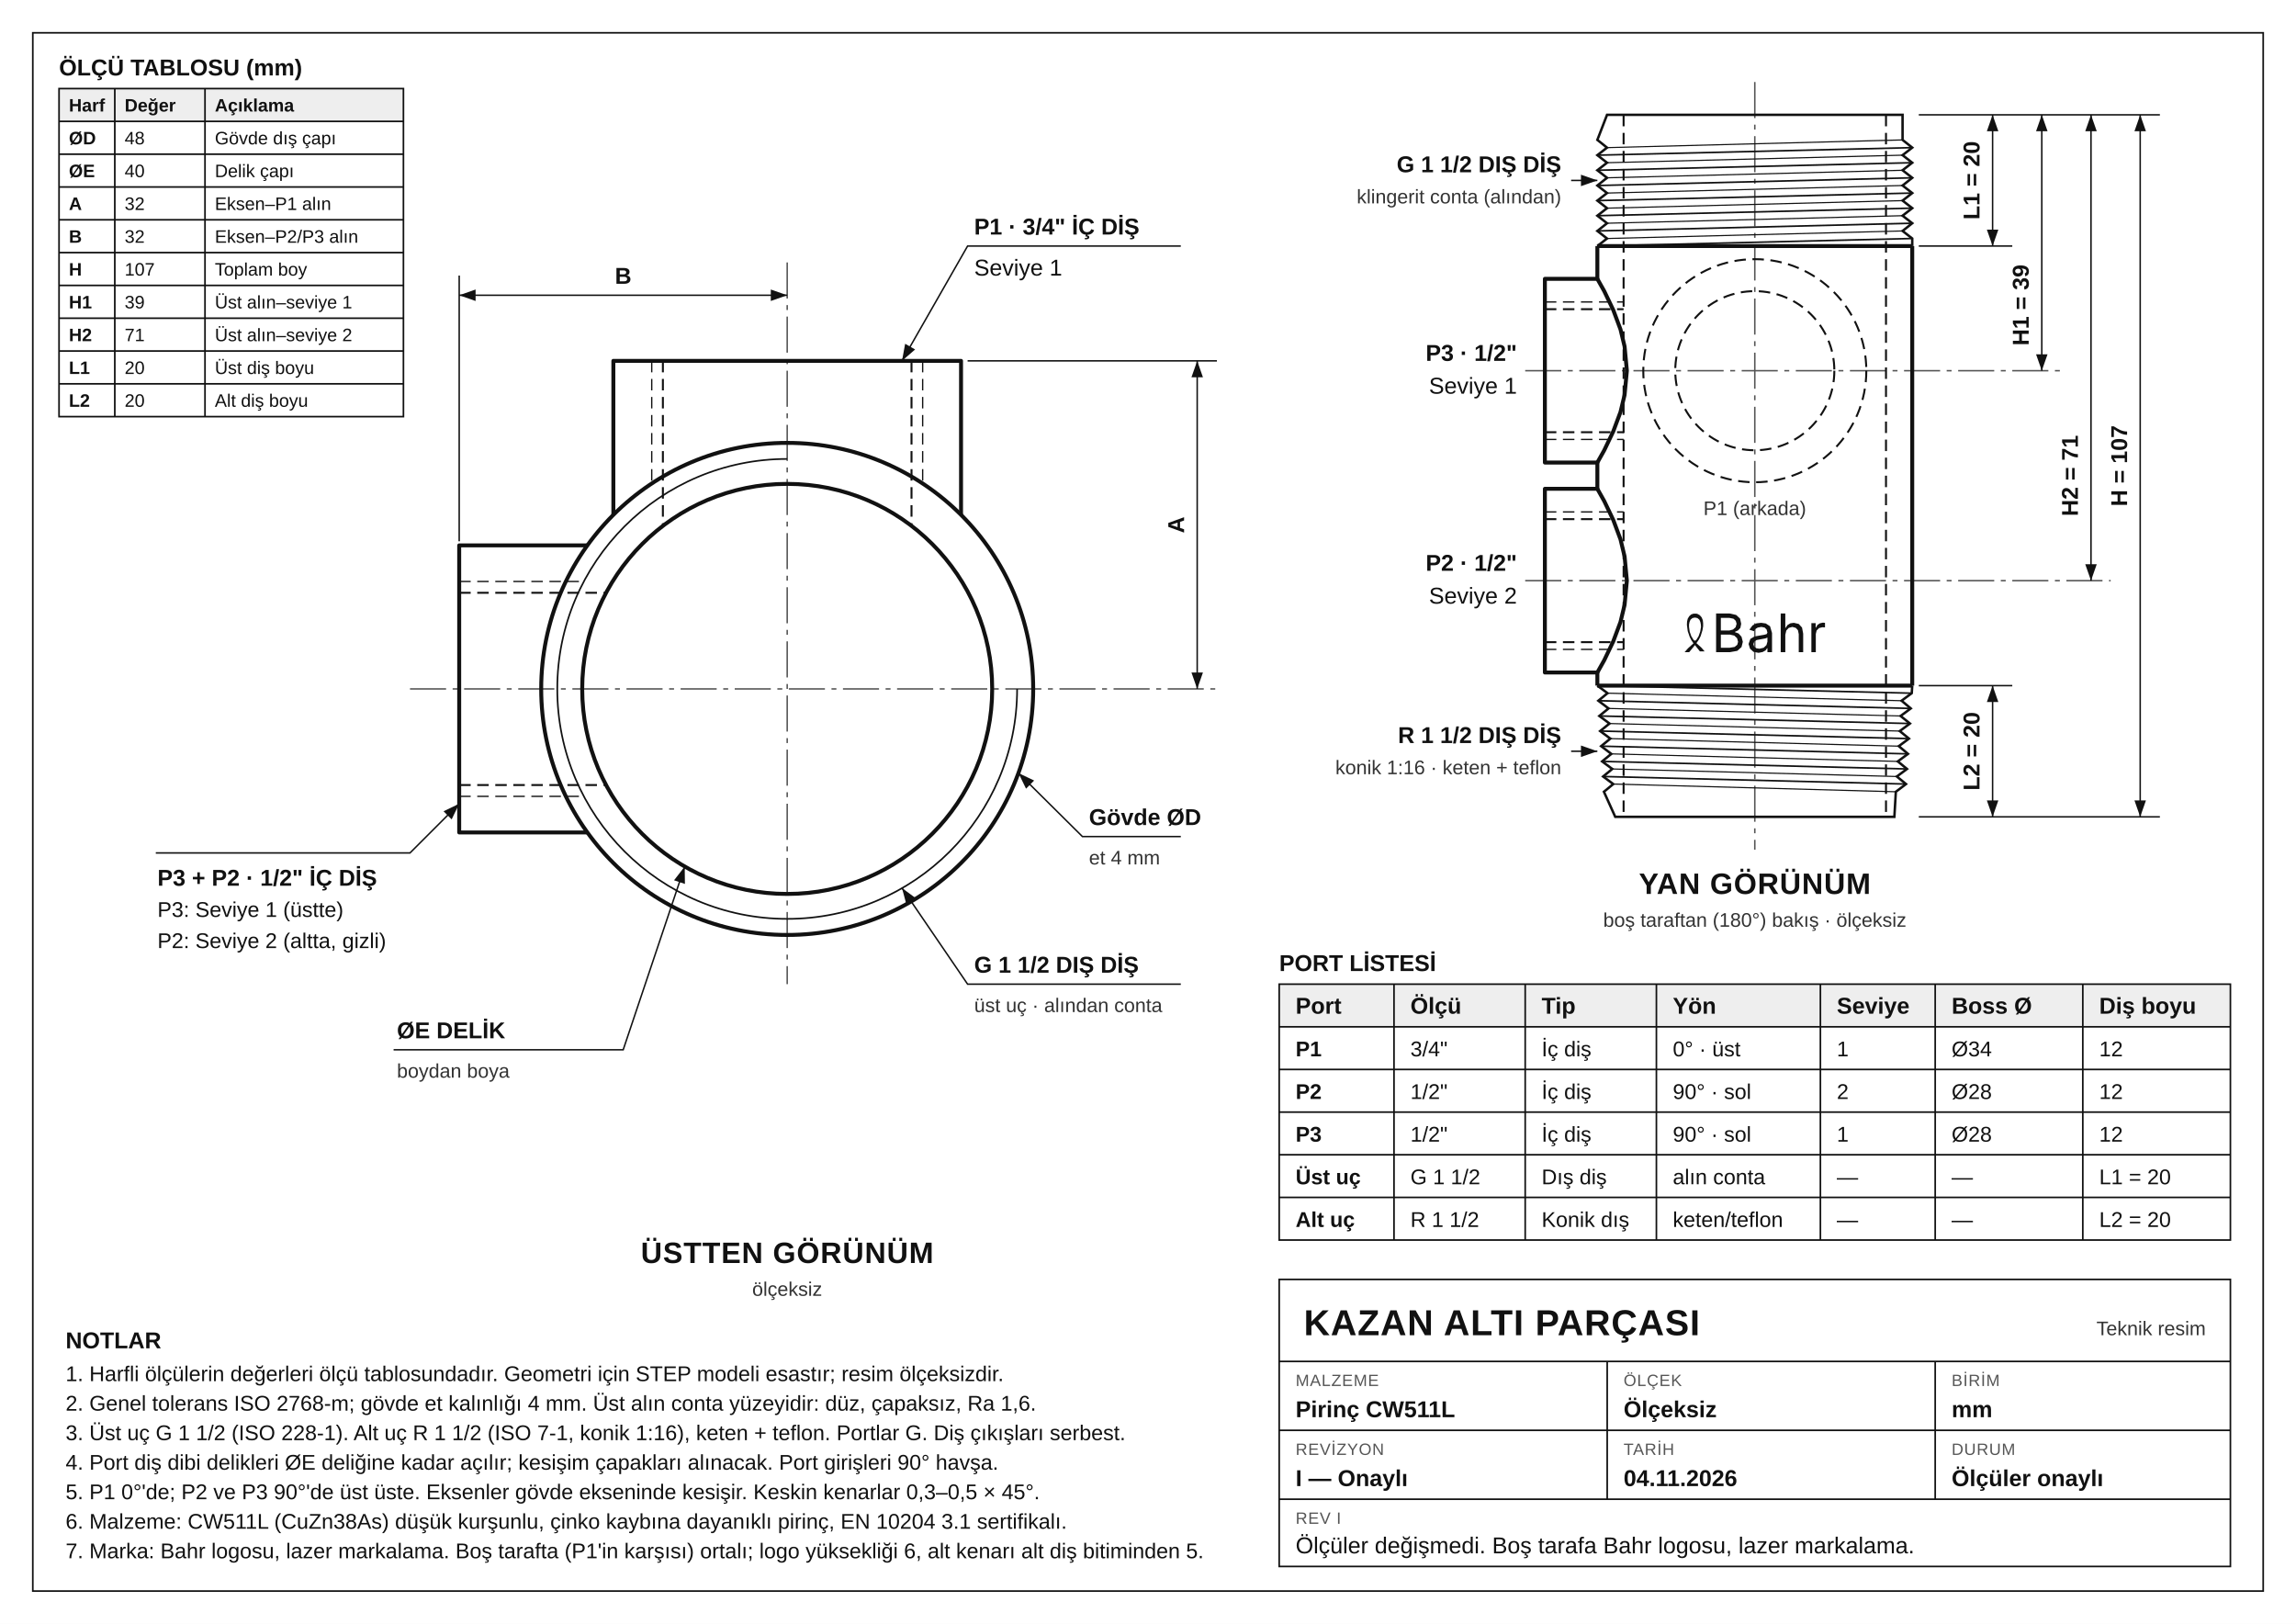
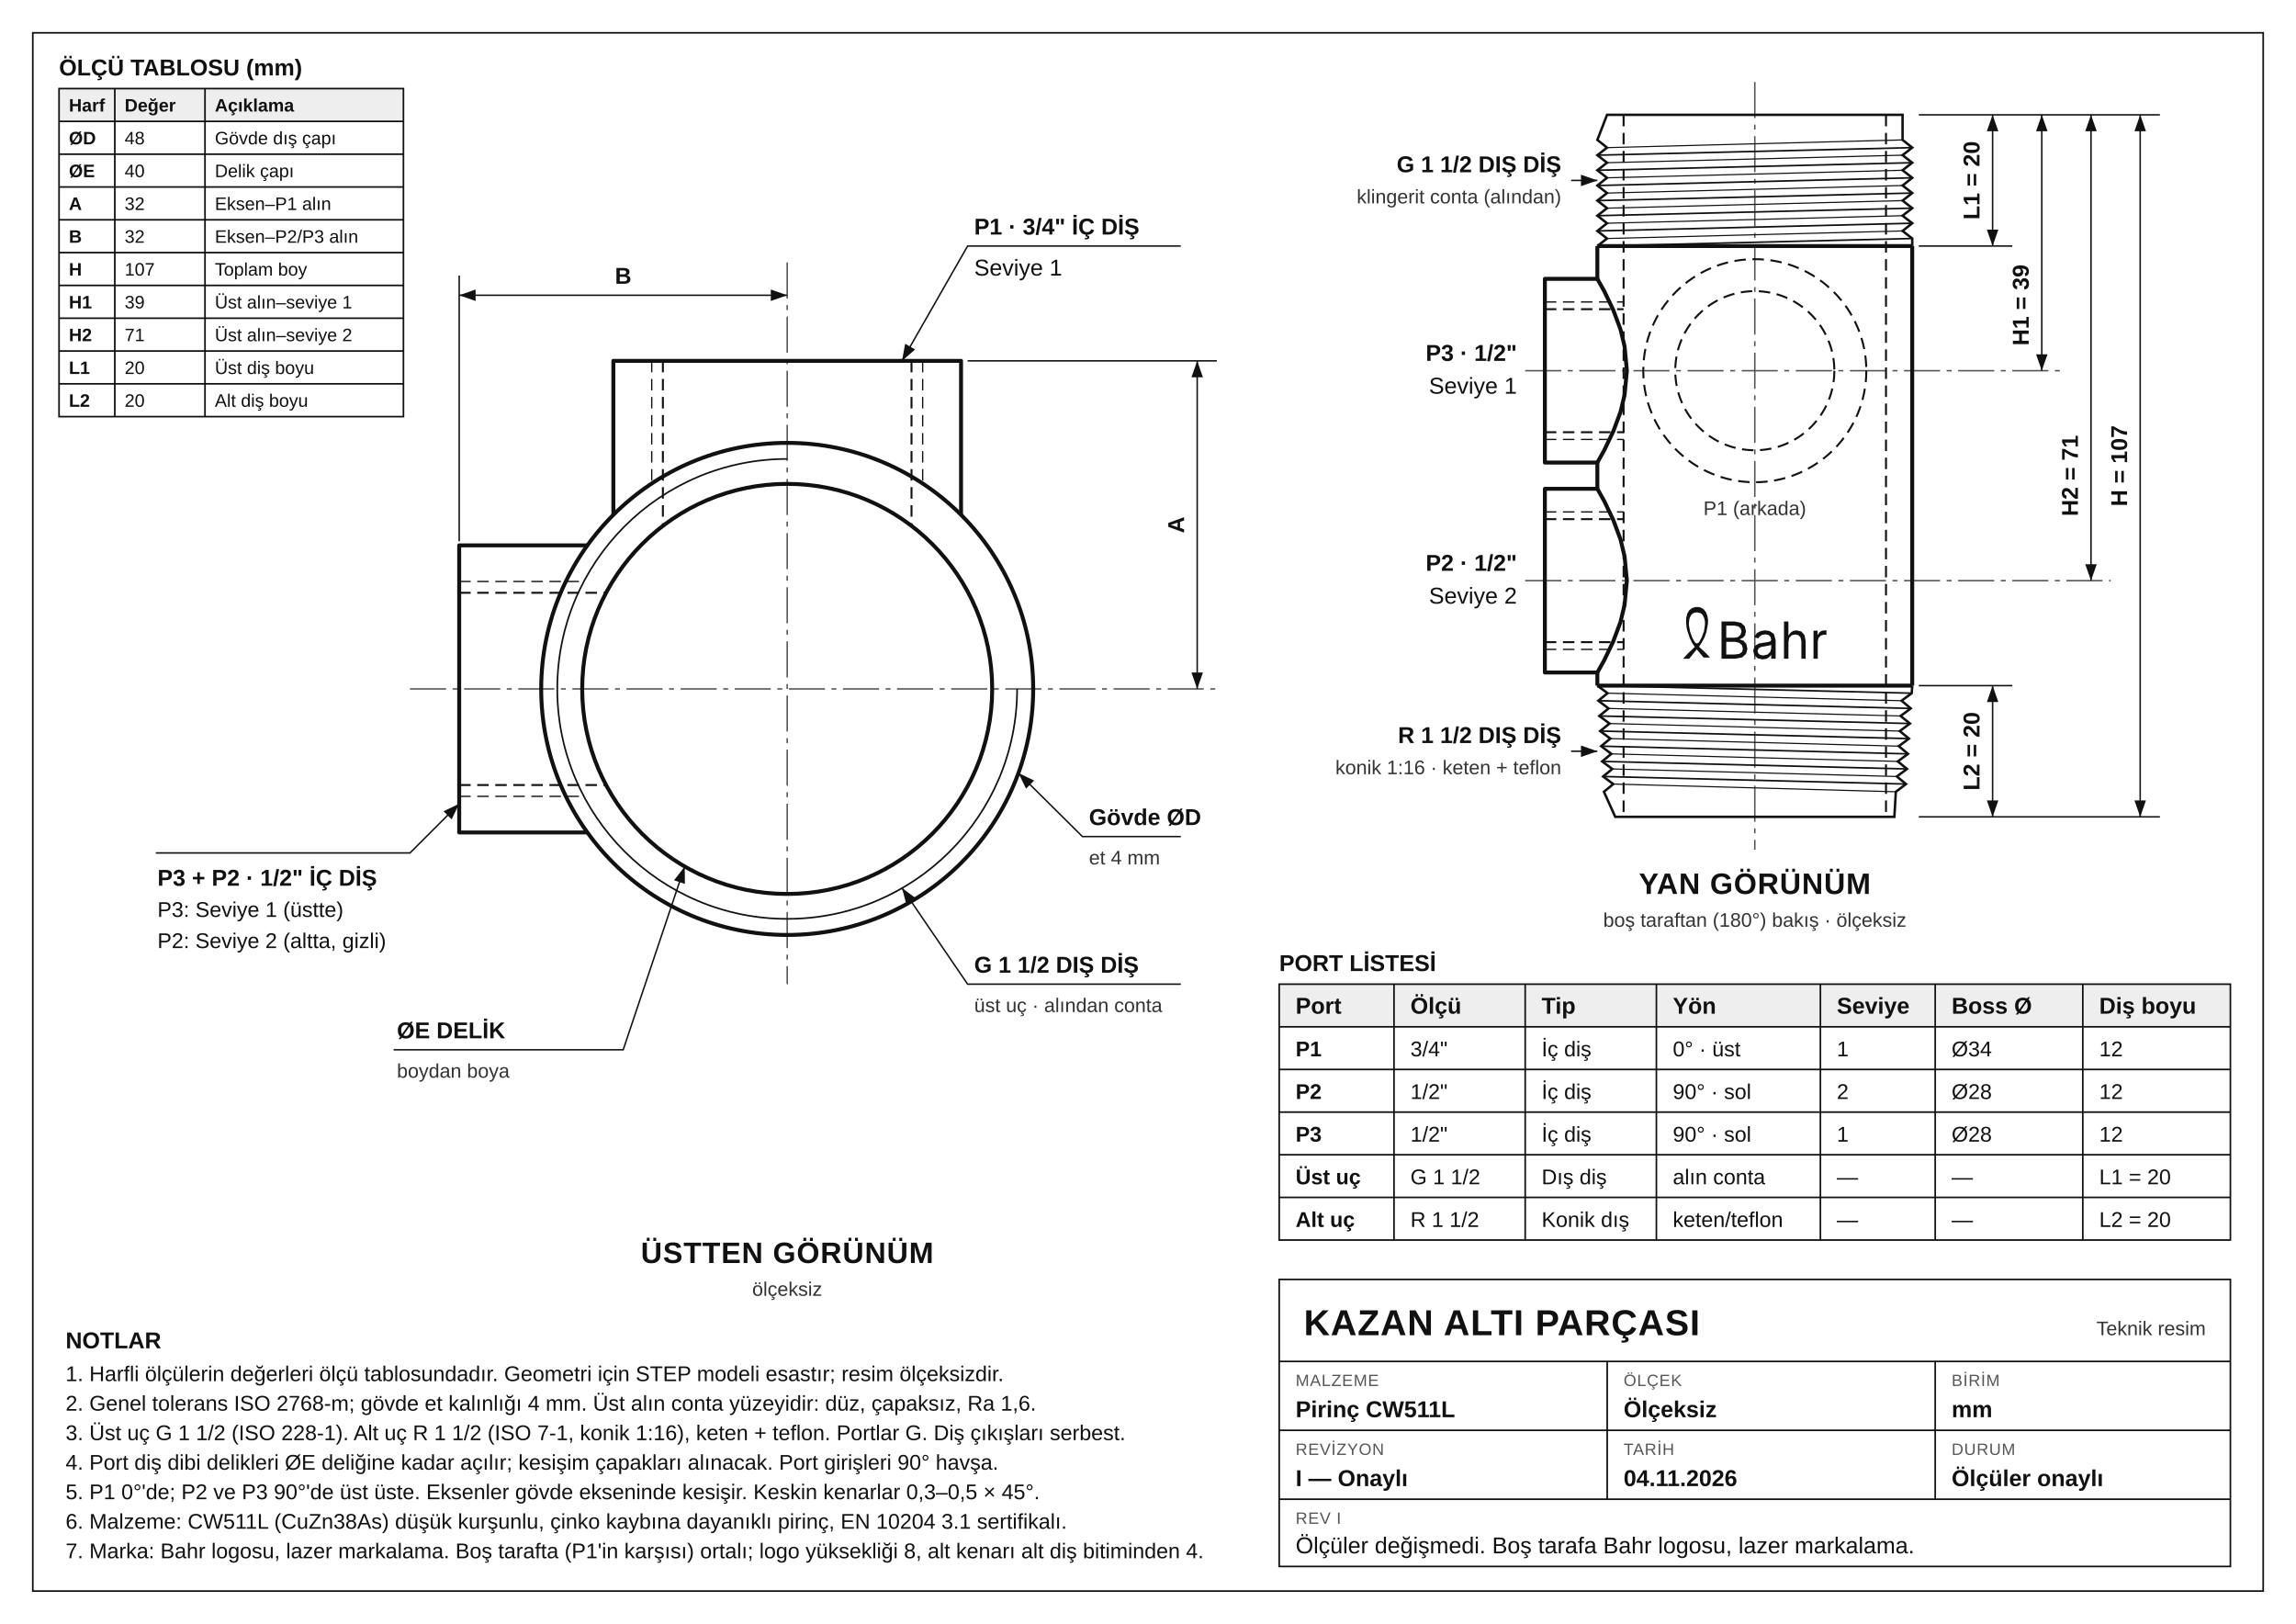
<svg xmlns="http://www.w3.org/2000/svg" viewBox="0 0 1400 990" width="1400" height="990" font-family="Arial, Helvetica, sans-serif">
  <defs>
    <marker id="arr" viewBox="0 0 10 10" refX="10" refY="5" markerWidth="10" markerHeight="10" markerUnits="userSpaceOnUse" orient="auto-start-reverse">
      <path d="M0,1.5 L10,5 L0,8.5 z" fill="#111" />
    </marker>
    <style>
      .vis{fill:none;stroke:#111;stroke-width:2.4;stroke-linejoin:round}
      .thin{fill:none;stroke:#111;stroke-width:1}
      .hid{fill:none;stroke:#111;stroke-width:1.2;stroke-dasharray:7 4}
      .hidt{fill:none;stroke:#111;stroke-width:0.8;stroke-dasharray:7 4}
      .ctr{fill:none;stroke:#555;stroke-width:0.9;stroke-dasharray:22 4 3 4}
      .dim{fill:none;stroke:#111;stroke-width:0.9}
      .dima{fill:none;stroke:#111;stroke-width:0.9;marker-start:url(#arr);marker-end:url(#arr)}
      .lead{fill:none;stroke:#111;stroke-width:0.9;marker-start:url(#arr)}
      .grid{fill:none;stroke:#111;stroke-width:1}
      .t{font-size:14px;fill:#111}
      .tb{font-size:14px;font-weight:700;fill:#111}
      .ts{font-size:12px;fill:#333}
      .tn{font-size:13px;fill:#111}
      .tl{font-size:10px;fill:#555;letter-spacing:.4px}
      .h{font-size:18px;font-weight:700;fill:#111;letter-spacing:.5px}
      .tt{font-size:11px;fill:#111}
      .ttb{font-size:11px;font-weight:700;fill:#111}
      .dis{fill:none;stroke:#111;stroke-width:1.5;stroke-linejoin:miter}
      .disi{fill:none;stroke:#111;stroke-width:.7}
      .q{fill:#c2410c}
      .mark{fill:#111;stroke:none}
    </style>
  </defs>
  <rect x="0" y="0" width="1400" height="990" fill="#fff" />
  <rect x="20" y="20" width="1360" height="950" class="grid" stroke-width="1.6" />
  <g transform="translate(100,0)">
    <line class="ctr" x1="150" y1="420" x2="642" y2="420" />
    <line class="ctr" x1="380" y1="160" x2="380" y2="600" />
    <circle class="vis" cx="380" cy="420" r="150" />
    <path class="thin" d="M380 279.8 A140.2 140.2 0 1 0 520.2 420" />
    <circle class="vis" cx="380" cy="420" r="125" />
    <path class="vis" d="M274 313.9 V220 H486 V313.9" />
    <path class="hid" d="M304.2 220 V320.6 M455.8 220 V320.6" />
    <path class="hidt" d="M297.4 220 V295 M462.6 220 V295" />
    <path class="vis" d="M258.2 332.5 H180 V507.5 H258.2" />
    <path class="hid" d="M180 361.4 H269.6 M180 478.6 H269.6" />
    <path class="hidt" d="M180 354.5 H255 M180 485.5 H255" />
    <polyline class="lead" points="521,471.3 560,510 620,510" />
    <text class="tb" x="564" y="503">Gövde <tspan>ØD</tspan>
    </text>
    <text class="ts" x="564" y="527">et 4 mm</text>
    <polyline class="lead" points="450,541.4 490,600 620,600" />
    <text class="tb" x="494" y="593">G 1 1/2 DIŞ DİŞ</text>
    <text class="ts" x="494" y="617">üst uç · alından conta</text>
    <polyline class="lead" points="317.5,528.3 280,640 140,640" />
    <text class="tb" x="142" y="633">
      <tspan>ØE</tspan> DELİK</text>
    <text class="ts" x="142" y="657">boydan boya</text>
    <line class="dim" x1="490" y1="220" x2="642" y2="220" />
    <line class="dima" x1="630" y1="220" x2="630" y2="420" />
    <text class="tb" transform="translate(622 320) rotate(-90)" text-anchor="middle">A</text>
    <line class="dim" x1="180" y1="330" x2="180" y2="168" />
    <line class="dima" x1="180" y1="180" x2="380" y2="180" />
    <text class="tb" x="280" y="173" text-anchor="middle">B</text>
    <polyline class="lead" points="450,220 490,150 620,150" />
    <text class="tb" x="494" y="143">P1 · 3/4" İÇ DİŞ</text>
    <text class="t" x="494" y="168">Seviye 1</text>
    <polyline class="lead" points="180,490 150,520 -5,520" />
    <text class="tb" x="-4" y="540">P3 + P2 · 1/2" İÇ DİŞ</text>
    <text class="tn" x="-4" y="559">P3: Seviye 1 (üstte)</text>
    <text class="tn" x="-4" y="578">P2: Seviye 2 (altta, gizli)</text>
    <text class="h" x="380" y="770" text-anchor="middle">ÜSTTEN GÖRÜNÜM</text>
    <text class="ts" x="380" y="790" text-anchor="middle">ölçeksiz</text>
  </g>
  <g>
    <text class="tb" x="36" y="46">ÖLÇÜ TABLOSU (mm)</text>
    <rect x="36" y="54" width="210" height="20" fill="#eee" />
    <rect class="grid" x="36" y="54" width="210" height="200" />
    <path class="grid" d="M36 74 H246 M36 94 H246 M36 114 H246 M36 134 H246 M36 154 H246 M36 174 H246 M36 194 H246 M36 214 H246 M36 234 H246 M70 54 V254 M125 54 V254" />
    <text class="ttb" x="42" y="68">Harf</text>
    <text class="ttb" x="76" y="68">Değer</text>
    <text class="ttb" x="131" y="68">Açıklama</text>
    <text class="ttb" x="42" y="88">ØD</text>
    <text class="tt" x="76" y="88">48</text>
    <text class="tt" x="131" y="88">Gövde dış çapı</text>
    <text class="ttb" x="42" y="108">ØE</text>
    <text class="tt" x="76" y="108">40</text>
    <text class="tt" x="131" y="108">Delik çapı</text>
    <text class="ttb" x="42" y="128">A</text>
    <text class="tt" x="76" y="128">32</text>
    <text class="tt" x="131" y="128">Eksen–P1 alın</text>
    <text class="ttb" x="42" y="148">B</text>
    <text class="tt" x="76" y="148">32</text>
    <text class="tt" x="131" y="148">Eksen–P2/P3 alın</text>
    <text class="ttb" x="42" y="168">H</text>
    <text class="tt" x="76" y="168">107</text>
    <text class="tt" x="131" y="168">Toplam boy</text>
    <text class="ttb" x="42" y="188">H1</text>
    <text class="tt" x="76" y="188">39</text>
    <text class="tt" x="131" y="188">Üst alın–seviye 1</text>
    <text class="ttb" x="42" y="208">H2</text>
    <text class="tt" x="76" y="208">71</text>
    <text class="tt" x="131" y="208">Üst alın–seviye 2</text>
    <text class="ttb" x="42" y="228">L1</text>
    <text class="tt" x="76" y="228">20</text>
    <text class="tt" x="131" y="228">Üst diş boyu</text>
    <text class="ttb" x="42" y="248">L2</text>
    <text class="tt" x="76" y="248">20</text>
    <text class="tt" x="131" y="248">Alt diş boyu</text>
  </g>
  <g>
    <line class="ctr" x1="1070" y1="50" x2="1070" y2="518" />
    <line class="ctr" x1="930" y1="226" x2="1257" y2="226" />
    <line class="ctr" x1="930" y1="354" x2="1287" y2="354" />
    <path class="vis" d="M974 418 V410 H942 V298 H974 V282 H942 V170 H974 V150 M1166 150 V418" />
    <path class="vis" d="M974 170 L975 171.8 L978.2 177.5 L983.7 189 L988.1 200.8 L990.6 211.2 L992 226 L990.6 240.8 L988.1 251.2 L983.7 263 L978.2 274.5 L975 280.2 L974 282" />
    <path class="vis" d="M974 298 L975 299.8 L978.2 305.5 L983.7 317 L988.1 328.8 L990.6 339.2 L992 354 L990.6 368.8 L988.1 379.2 L983.7 391 L978.2 402.5 L975 408.2 L974 410" />
    <line class="vis" x1="974" y1="150" x2="1166" y2="150" />
    <line class="vis" x1="974" y1="418" x2="1166" y2="418" />
    <path class="dis" d="M974.0 150.0 L979.9 145.4 L974.0 140.8 L979.9 136.1 L974.0 131.5 L979.9 126.9 L974.0 122.3 L979.9 117.7 L974.0 113.1 L979.9 108.4 L974.0 103.8 L979.9 99.2 L974.0 94.6 L979.9 90.0 L974.0 85.3 L979.9 70.0 L1160.1 70.0 L1160.1 85.3 L1166.0 90.0 L1160.1 94.6 L1166.0 99.2 L1160.1 103.8 L1166.0 108.4 L1160.1 113.1 L1166.0 117.7 L1160.1 122.3 L1166.0 126.9 L1160.1 131.5 L1166.0 136.1 L1160.1 140.8 L1166.0 145.4 L1166.0 150.0" />
    <path class="thin" d="M974.0 150.0 L1166.0 145.4 M974.0 140.8 L1166.0 136.1 M974.0 131.5 L1166.0 126.9 M974.0 122.3 L1166.0 117.7 M974.0 113.1 L1166.0 108.4 M974.0 103.8 L1166.0 99.2 M974.0 94.6 L1166.0 90.0" />
    <path class="disi" d="M979.9 145.4 L1160.1 140.8 M979.9 136.1 L1160.1 131.5 M979.9 126.9 L1160.1 122.3 M979.9 117.7 L1160.1 113.1 M979.9 108.4 L1160.1 103.8 M979.9 99.2 L1160.1 94.6 M979.9 90.0 L1160.1 85.3" />
    <path class="dis" d="M974.0 418.0 L980.2 422.6 L974.6 427.2 L980.8 431.9 L975.2 436.5 L981.4 441.1 L975.7 445.7 L981.9 450.3 L976.3 454.9 L982.5 459.6 L976.9 464.2 L983.1 468.8 L977.5 473.4 L983.7 478.0 L978.0 482.7 L984.9 498.0 L1155.1 498.0 L1156.0 482.7 L1162.2 478.0 L1156.6 473.4 L1162.8 468.8 L1157.2 464.2 L1163.4 459.6 L1157.8 454.9 L1164.0 450.3 L1158.4 445.7 L1164.6 441.1 L1158.9 436.5 L1165.1 431.9 L1159.5 427.2 L1165.7 422.6 L1166.0 418.0" />
    <path class="thin" d="M974.0 418.0 L1165.7 422.6 M974.6 427.2 L1165.1 431.9 M975.2 436.5 L1164.6 441.1 M975.7 445.7 L1164.0 450.3 M976.3 454.9 L1163.4 459.6 M976.9 464.2 L1162.8 468.8 M977.5 473.4 L1162.2 478.0" />
    <path class="disi" d="M980.2 422.6 L1159.5 427.2 M980.8 431.9 L1158.9 436.5 M981.4 441.1 L1158.4 445.7 M981.9 450.3 L1157.8 454.9 M982.5 459.6 L1157.2 464.2 M983.1 468.8 L1156.6 473.4 M983.7 478.0 L1156.0 482.7" />
    <path class="hid" d="M990 70 V498 M1150 70 V498" />
    <path class="hid" d="M942 188.5 H990 M942 263.5 H990 M942 316.5 H990 M942 391.5 H990" />
    <path class="hidt" d="M942 184.1 H990 M942 267.9 H990 M942 312.1 H990 M942 395.9 H990" />
    <circle class="hid" cx="1070" cy="226" r="68" />
    <circle class="hid" cx="1070" cy="226" r="48.5" />
    <text class="ts" x="1070" y="314" text-anchor="middle">P1 (arkada)</text>
-     <path class="mark" fill-rule="evenodd" d="M1027.2 397.6 1029.2 395.3 1032.6 392.2 1031.3 390.3 1030.3 388.3 1029.1 384.8 1028.6 380.9 1028.7 378.9 1029.1 377.2 1030.0 375.7 1031.2 374.6 1032.7 374.1 1034.3 374.1 1035.1 374.3 1036.5 375.1 1037.6 376.4 1038.3 378.1 1038.5 380.0 1038.5 381.8 1038.1 384.2 1037.0 387.8 1035.8 390.1 1034.4 392.1 1037.4 394.8 1039.4 397.1 1036.5 397.1 1033.5 393.3 1030.0 397.6 1027.2 397.6ZM1033.5 390.6 1034.0 390.4 1034.4 390.0 1035.7 387.9 1036.7 385.1 1037.2 382.2 1037.1 380.7 1036.8 379.2 1036.2 377.8 1035.0 376.8 1033.5 376.5 1032.0 376.8 1030.8 377.8 1030.2 379.2 1029.9 380.7 1029.9 382.2 1030.3 385.1 1031.3 387.9 1032.6 390.0 1033.0 390.4 1033.5 390.6Z" />
-     <path class="mark" fill-rule="evenodd" d="M1046.4 397.6 1054.8 397.6 1059.3 396.8 1061.9 394.5 1062.7 391.3 1061.9 388.2 1060.1 386.2 1057.9 385.4 1057.9 385.2 1059.8 384.3 1061.2 382.8 1061.7 380.3 1061.0 377.1 1058.6 374.9 1054.6 374.0 1046.4 374.0ZM1049.3 394.9 1049.3 386.9 1054.9 386.9 1057.5 387.5 1059.2 389.1 1059.8 391.3 1059.3 393.1 1057.7 394.4 1054.7 394.9ZM1049.3 384.4 1049.3 376.7 1054.5 376.7 1057.0 377.2 1058.4 378.5 1058.9 380.3 1058.3 382.4 1056.7 383.8 1054.4 384.4ZM1072.3 398.0 1074.8 397.5 1076.6 396.5 1077.5 395.2 1077.7 395.2 1077.7 397.6 1080.5 397.6 1080.5 385.9 1079.3 381.8 1076.7 380.1 1073.9 379.7 1071.1 380.0 1068.6 381.3 1066.7 383.9 1069.5 384.8 1070.3 383.5 1071.8 382.6 1074.0 382.2 1076.0 382.6 1077.2 383.8 1077.7 385.7 1077.2 386.6 1075.7 387.0 1069.9 388.0 1067.3 389.5 1066.2 392.6 1067.1 395.5 1069.2 397.4 1072.3 398.0ZM1072.8 395.5 1070.9 395.2 1069.6 394.2 1069.1 392.7 1069.7 391.1 1071.1 390.2 1076.5 389.2 1077.7 388.7 1077.7 391.2 1077.1 393.3 1075.4 394.9 1072.8 395.5ZM1088.6 387.0 1089.2 384.4 1090.7 382.8 1092.9 382.2 1095.0 382.8 1096.3 384.2 1096.8 386.6 1096.8 397.6 1099.5 397.6 1099.5 386.3 1098.8 382.6 1096.8 380.4 1093.8 379.7 1091.7 380.0 1089.9 381.1 1088.6 383.0 1088.6 374.0 1085.8 374.0 1085.8 397.6 1088.6 397.6ZM1104.5 397.6 1107.2 397.6 1107.2 386.5 1107.7 384.4 1109.2 382.9 1111.2 382.4 1112.8 382.5 1112.8 379.7 1111.5 379.6 1109.7 380.0 1108.2 381.0 1107.3 382.6 1107.1 382.6 1107.1 379.9 1104.5 379.9Z" />
+     <path class="mark" fill-rule="evenodd" d="M1026.3 401.6 1029.0 398.6 1033.4 394.4 1031.7 391.8 1030.4 389.1 1028.8 384.4 1028.4 382.6 1028.1 379.3 1028.2 376.6 1028.8 374.2 1029.9 372.2 1031.6 370.8 1033.6 370.1 1035.8 370.1 1036.8 370.3 1038.8 371.4 1040.2 373.2 1041.1 375.5 1041.5 378.0 1041.4 380.5 1040.5 385.3 1039.4 388.5 1037.8 391.5 1036.0 394.3 1039.9 397.9 1042.7 400.9 1038.8 400.9 1034.6 395.9 1030.0 401.6 1026.3 401.6ZM1034.7 392.3 1035.4 392.0 1036.0 391.5 1037.6 388.6 1039.0 384.9 1039.6 380.9 1039.6 378.9 1039.2 377.0 1038.3 375.1 1037.6 374.3 1036.7 373.7 1034.7 373.3 1032.7 373.7 1031.8 374.3 1031.1 375.1 1030.2 377.0 1029.9 378.9 1029.8 380.9 1030.5 384.9 1031.8 388.6 1033.4 391.5 1034.0 392.0 1034.7 392.3Z" />
+     <path class="mark" fill-rule="evenodd" d="M1049.7 401.6 1057.9 401.6 1062.3 400.8 1064.7 398.6 1065.5 395.5 1064.8 392.5 1063.1 390.6 1060.9 389.9 1060.9 389.7 1062.8 388.8 1064.1 387.3 1064.6 384.9 1063.9 381.8 1061.6 379.7 1057.7 378.9 1049.7 378.9ZM1052.6 399.0 1052.6 391.3 1058.0 391.3 1060.5 391.9 1062.2 393.4 1062.7 395.5 1062.3 397.3 1060.7 398.6 1057.9 399.0ZM1052.6 388.8 1052.6 381.4 1057.6 381.4 1060.0 381.9 1061.4 383.2 1061.9 384.9 1061.3 387.0 1059.7 388.4 1057.5 388.8ZM1074.8 402.0 1077.3 401.6 1078.9 400.5 1079.9 399.3 1080.0 399.3 1080.0 401.6 1082.7 401.6 1082.7 390.3 1081.6 386.4 1079.0 384.7 1076.4 384.3 1073.7 384.7 1071.3 385.9 1069.5 388.4 1072.1 389.2 1072.9 388.1 1074.3 387.1 1076.4 386.7 1078.4 387.1 1079.6 388.3 1080.0 390.2 1079.5 391.0 1078.1 391.4 1072.5 392.3 1070.0 393.8 1069.0 396.7 1069.8 399.6 1071.9 401.4 1074.8 402.0ZM1075.3 399.6 1073.4 399.3 1072.2 398.4 1071.7 396.9 1072.3 395.3 1073.6 394.5 1078.9 393.5 1080.0 393.1 1080.0 395.4 1079.4 397.4 1077.8 399.0 1075.3 399.6ZM1090.5 391.4 1091.0 388.9 1092.5 387.3 1094.7 386.8 1096.7 387.3 1097.9 388.7 1098.4 391.0 1098.4 401.6 1101.0 401.6 1101.0 390.8 1100.3 387.2 1098.4 385.0 1095.5 384.3 1093.5 384.6 1091.8 385.7 1090.5 387.5 1090.5 378.9 1087.8 378.9 1087.8 401.6 1090.5 401.6ZM1105.8 401.6 1108.4 401.6 1108.4 390.9 1108.9 388.9 1110.2 387.5 1112.2 386.9 1113.7 387.1 1113.7 384.3 1112.5 384.3 1110.7 384.6 1109.3 385.6 1108.4 387.2 1108.3 387.2 1108.3 384.5 1105.8 384.5Z" />
    <line class="dim" x1="1170" y1="70" x2="1317" y2="70" />
    <line class="dim" x1="1170" y1="150" x2="1227" y2="150" />
    <line class="dim" x1="1170" y1="418" x2="1227" y2="418" />
    <line class="dim" x1="1170" y1="498" x2="1317" y2="498" />
    <line class="dima" x1="1215" y1="70" x2="1215" y2="150" />
    <text class="tb" transform="translate(1207 110) rotate(-90)" text-anchor="middle">L1 = 20</text>
    <line class="dima" x1="1215" y1="418" x2="1215" y2="498" />
    <text class="tb" transform="translate(1207 458) rotate(-90)" text-anchor="middle">L2 = 20</text>
    <line class="dima" x1="1245" y1="70" x2="1245" y2="226" />
    <text class="tb" transform="translate(1237 186) rotate(-90)" text-anchor="middle">H1 = 39</text>
    <line class="dima" x1="1275" y1="70" x2="1275" y2="354" />
    <text class="tb" transform="translate(1267 290) rotate(-90)" text-anchor="middle">H2 = 71</text>
    <line class="dima" x1="1305" y1="70" x2="1305" y2="498" />
    <text class="tb" transform="translate(1297 284) rotate(-90)" text-anchor="middle">H = 107</text>
    <polyline class="lead" points="974,110 958,110" />
    <text class="tb" x="952" y="105" text-anchor="end">G 1 1/2 DIŞ DİŞ</text>
    <text class="ts" x="952" y="124" text-anchor="end">klingerit conta (alından)</text>
    <polyline class="lead" points="974,458 958,458" />
    <text class="tb" x="952" y="453" text-anchor="end">R 1 1/2 DIŞ DİŞ</text>
    <text class="ts" x="952" y="472" text-anchor="end">konik 1:16 · keten + teflon</text>
    <text class="tb" x="925" y="220" text-anchor="end">P3 · 1/2"</text>
    <text class="t" x="925" y="240" text-anchor="end">Seviye 1</text>
    <text class="tb" x="925" y="348" text-anchor="end">P2 · 1/2"</text>
    <text class="t" x="925" y="368" text-anchor="end">Seviye 2</text>
    <text class="h" x="1070" y="545" text-anchor="middle">YAN GÖRÜNÜM</text>
    <text class="ts" x="1070" y="565" text-anchor="middle">boş taraftan (180°) bakış · ölçeksiz</text>
  </g>
  <g>
    <text class="tb" x="780" y="592">PORT LİSTESİ</text>
    <rect x="780" y="600" width="580" height="26" fill="#eee" />
    <rect x="780" y="600" width="580" height="156" class="grid" />
    <path class="grid" d="M780 626 H1360 M780 652 H1360 M780 678 H1360 M780 704 H1360 M780 730 H1360" />
    <path class="grid" d="M850 600 V756 M930 600 V756 M1010 600 V756 M1110 600 V756 M1180 600 V756 M1270 600 V756" />
    <g class="tb" font-size="13">
      <text x="790" y="618">Port</text>
      <text x="860" y="618">Ölçü</text>
      <text x="940" y="618">Tip</text>
      <text x="1020" y="618">Yön</text>
      <text x="1120" y="618">Seviye</text>
      <text x="1190" y="618">Boss Ø</text>
      <text x="1280" y="618">Diş boyu</text>
    </g>
    <g class="tn">
      <text x="790" y="644" font-weight="700">P1</text>
      <text x="860" y="644">3/4"</text>
      <text x="940" y="644">İç diş</text>
      <text x="1020" y="644">0° · üst</text>
      <text x="1120" y="644">1</text>
      <text x="1190" y="644">Ø34</text>
      <text x="1280" y="644">12</text>
      <text x="790" y="670" font-weight="700">P2</text>
      <text x="860" y="670">1/2"</text>
      <text x="940" y="670">İç diş</text>
      <text x="1020" y="670">90° · sol</text>
      <text x="1120" y="670">2</text>
      <text x="1190" y="670">Ø28</text>
      <text x="1280" y="670">12</text>
      <text x="790" y="696" font-weight="700">P3</text>
      <text x="860" y="696">1/2"</text>
      <text x="940" y="696">İç diş</text>
      <text x="1020" y="696">90° · sol</text>
      <text x="1120" y="696">1</text>
      <text x="1190" y="696">Ø28</text>
      <text x="1280" y="696">12</text>
      <text x="790" y="722" font-weight="700">Üst uç</text>
      <text x="860" y="722">G 1 1/2</text>
      <text x="940" y="722">Dış diş</text>
      <text x="1020" y="722">alın conta</text>
      <text x="1120" y="722">—</text>
      <text x="1190" y="722">—</text>
      <text x="1280" y="722">L1 = 20</text>
      <text x="790" y="748" font-weight="700">Alt uç</text>
      <text x="860" y="748">R 1 1/2</text>
      <text x="940" y="748">Konik dış</text>
      <text x="1020" y="748">keten/teflon</text>
      <text x="1120" y="748">—</text>
      <text x="1190" y="748">—</text>
      <text x="1280" y="748">L2 = 20</text>
    </g>
  </g>
  <g>
    <text class="tb" x="40" y="822">NOTLAR</text>
    <text class="tn" x="40" y="842">1. Harfli ölçülerin değerleri ölçü tablosundadır. Geometri için STEP modeli esastır; resim ölçeksizdir.</text>
    <text class="tn" x="40" y="860">2. Genel tolerans ISO 2768-m; gövde et kalınlığı 4 mm. Üst alın conta yüzeyidir: düz, çapaksız, Ra 1,6.</text>
    <text class="tn" x="40" y="878">3. Üst uç G 1 1/2 (ISO 228-1). Alt uç R 1 1/2 (ISO 7-1, konik 1:16), keten + teflon. Portlar G. Diş çıkışları serbest.</text>
    <text class="tn" x="40" y="896">4. Port diş dibi delikleri ØE deliğine kadar açılır; kesişim çapakları alınacak. Port girişleri 90° havşa.</text>
    <text class="tn" x="40" y="914">5. P1 0°'de; P2 ve P3 90°'de üst üste. Eksenler gövde ekseninde kesişir. Keskin kenarlar 0,3–0,5 × 45°.</text>
    <text class="tn" x="40" y="932">6. Malzeme: CW511L (CuZn38As) düşük kurşunlu, çinko kaybına dayanıklı pirinç, EN 10204 3.1 sertifikalı.</text>
-     <text class="tn" x="40" y="950">7. Marka: Bahr logosu, lazer markalama. Boş tarafta (P1'in karşısı) ortalı; logo yüksekliği 6, alt kenarı alt diş bitiminden 5.</text>
+     <text class="tn" x="40" y="950">7. Marka: Bahr logosu, lazer markalama. Boş tarafta (P1'in karşısı) ortalı; logo yüksekliği 8, alt kenarı alt diş bitiminden 4.</text>
  </g>
  <g>
    <rect x="780" y="780" width="580" height="175" class="grid" stroke-width="1.6" />
    <path class="grid" d="M780 830 H1360 M780 872 H1360 M780 914 H1360" />
    <path class="grid" d="M980 830 V914 M1180 830 V914" />
    <text x="795" y="814" font-size="22" font-weight="700" fill="#111" letter-spacing=".5">KAZAN ALTI PARÇASI</text>
    <text class="ts" x="1345" y="814" text-anchor="end">Teknik resim</text>
    <text class="tl" x="790" y="845">MALZEME</text>
    <text class="tb" x="790" y="864">Pirinç CW511L</text>
    <text class="tl" x="990" y="845">ÖLÇEK</text>
    <text class="tb" x="990" y="864">Ölçeksiz</text>
    <text class="tl" x="1190" y="845">BİRİM</text>
    <text class="tb" x="1190" y="864">mm</text>
    <text class="tl" x="790" y="887">REVİZYON</text>
    <text class="tb" x="790" y="906">I — Onaylı</text>
    <text class="tl" x="990" y="887">TARİH</text>
    <text class="tb" x="990" y="906">04.11.2026</text>
    <text class="tl" x="1190" y="887">DURUM</text>
    <text class="tb" x="1190" y="906">Ölçüler onaylı</text>
    <text class="tl" x="790" y="929">REV I</text>
    <text class="t" x="790" y="947">Ölçüler değişmedi. Boş tarafa Bahr logosu, lazer markalama.</text>
  </g>
</svg>
